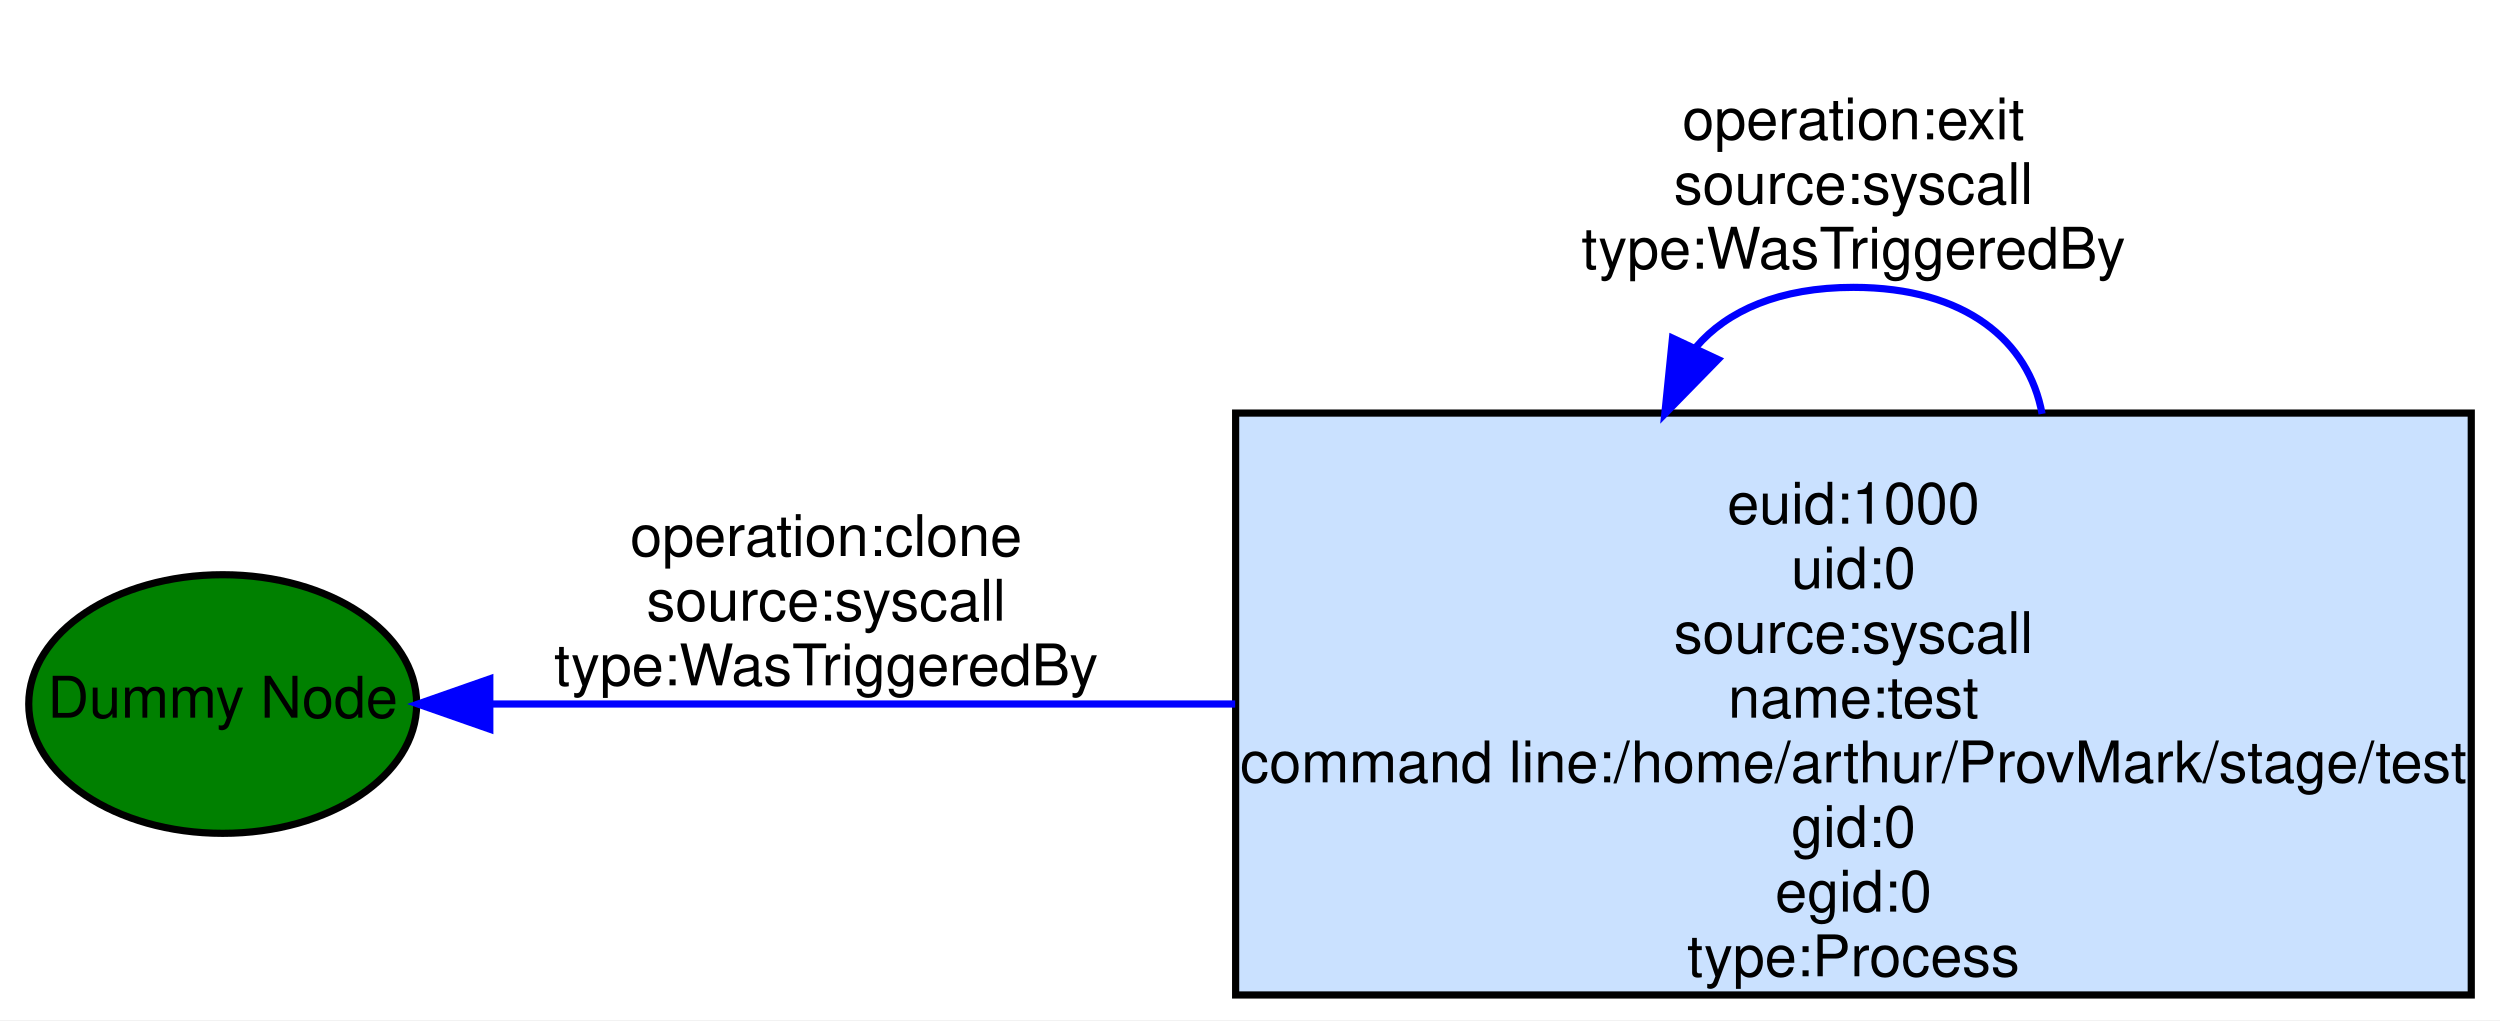
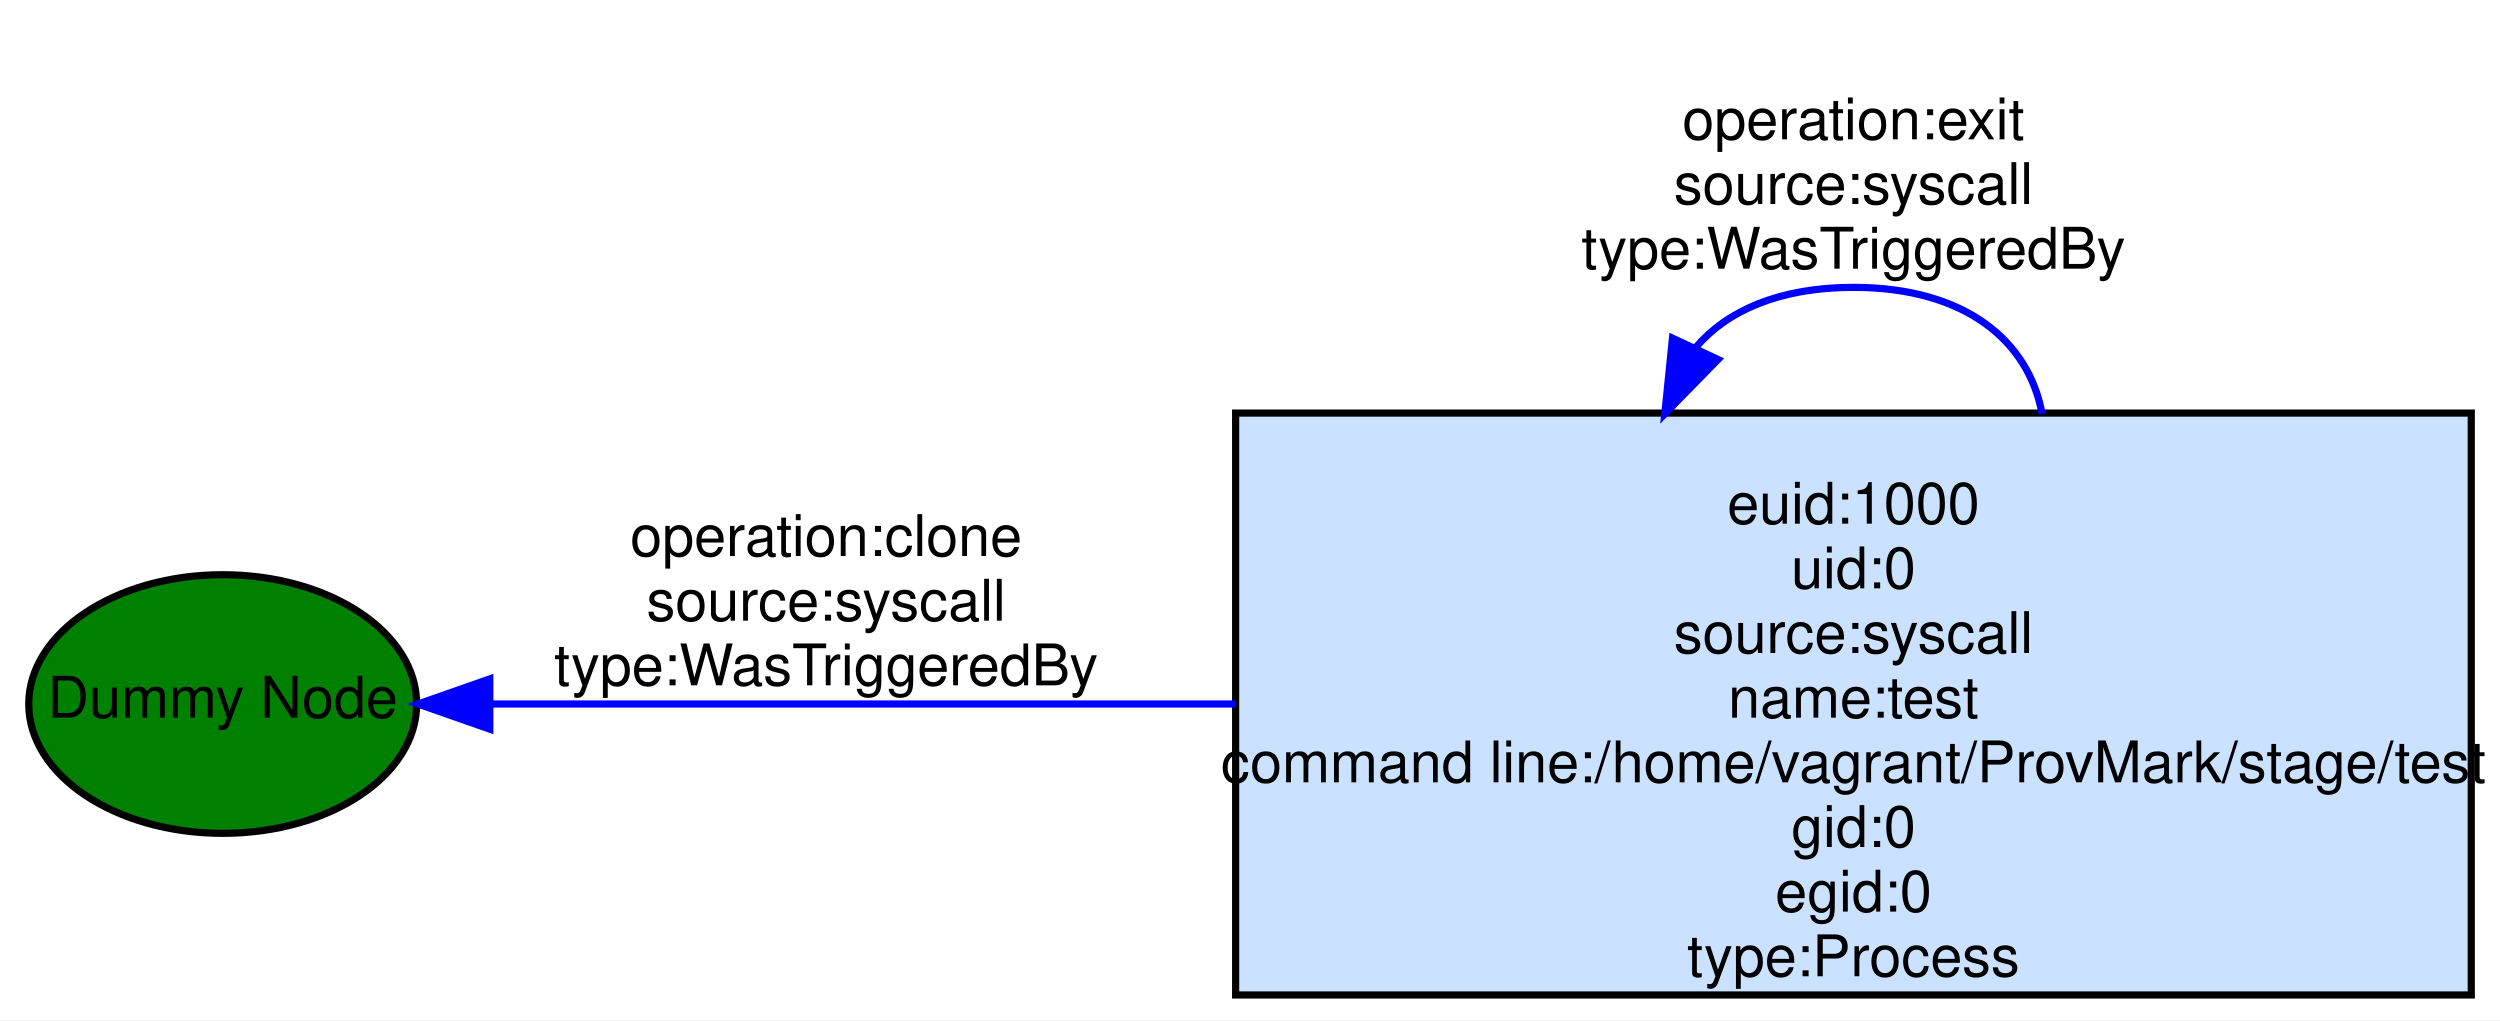
<svg xmlns="http://www.w3.org/2000/svg" width="348pt" height="142pt" viewBox="0.00 0.00 348.00 142.00">
  <g id="graph0" class="graph" transform="scale(1 1) rotate(0) translate(4 138)">
    <polygon fill="white" stroke="none" points="-4,4 -4,-138 344,-138 344,4 -4,4" />
    <g id="node1" class="node">
      <polygon fill="#cae1ff" stroke="black" points="340,-80.5 168,-80.5 168,0.5 340,0.5 340,-80.5" />
      <text text-anchor="middle" x="254" y="-65.1" font-family="Helvetica,sans-Serif" font-size="8.00">euid:1000</text>
      <text text-anchor="middle" x="254" y="-56.1" font-family="Helvetica,sans-Serif" font-size="8.00">uid:0</text>
      <text text-anchor="middle" x="254" y="-47.1" font-family="Helvetica,sans-Serif" font-size="8.00">source:syscall</text>
      <text text-anchor="middle" x="254" y="-38.1" font-family="Helvetica,sans-Serif" font-size="8.00">name:test</text>
-       <text text-anchor="middle" x="254" y="-29.1" font-family="Helvetica,sans-Serif" font-size="8.00">command line:/home/arthur/ProvMark/stage/test</text>
+       <text text-anchor="middle" x="254" y="-29.1" font-family="Helvetica,sans-Serif" font-size="8.00">command line:/home/vagrant/ProvMark/stage/test</text>
      <text text-anchor="middle" x="254" y="-20.1" font-family="Helvetica,sans-Serif" font-size="8.00">gid:0</text>
      <text text-anchor="middle" x="254" y="-11.1" font-family="Helvetica,sans-Serif" font-size="8.00">egid:0</text>
      <text text-anchor="middle" x="254" y="-2.1" font-family="Helvetica,sans-Serif" font-size="8.00">type:Process</text>
    </g>
    <g id="edge2" class="edge">
      <path fill="none" stroke="blue" d="M280.259,-80.387C278.423,-90.466 269.67,-98 254,-98 243.717,-98 236.412,-94.755 232.086,-89.676" />
      <polygon fill="blue" stroke="blue" points="235.148,-87.962 227.741,-80.387 228.808,-90.928 235.148,-87.962" />
      <text text-anchor="middle" x="254" y="-118.6" font-family="Helvetica,sans-Serif" font-size="8.00">operation:exit</text>
      <text text-anchor="middle" x="254" y="-109.6" font-family="Helvetica,sans-Serif" font-size="8.00">source:syscall</text>
      <text text-anchor="middle" x="254" y="-100.6" font-family="Helvetica,sans-Serif" font-size="8.00">type:WasTriggeredBy</text>
    </g>
    <g id="node2" class="node">
      <ellipse fill="green" stroke="black" cx="27" cy="-40" rx="27" ry="18" />
      <text text-anchor="middle" x="27" y="-38.1" font-family="Helvetica,sans-Serif" font-size="8.00">Dummy Node</text>
    </g>
    <g id="edge1" class="edge">
      <path fill="none" stroke="blue" d="M167.937,-40C132.074,-40 92.249,-40 64.284,-40" />
      <polygon fill="blue" stroke="blue" points="64.18,-36.5 54.18,-40 64.18,-43.5 64.18,-36.5" />
      <text text-anchor="middle" x="111" y="-60.6" font-family="Helvetica,sans-Serif" font-size="8.00">operation:clone</text>
      <text text-anchor="middle" x="111" y="-51.6" font-family="Helvetica,sans-Serif" font-size="8.00">source:syscall</text>
      <text text-anchor="middle" x="111" y="-42.6" font-family="Helvetica,sans-Serif" font-size="8.00">type:WasTriggeredBy</text>
    </g>
  </g>
</svg>
